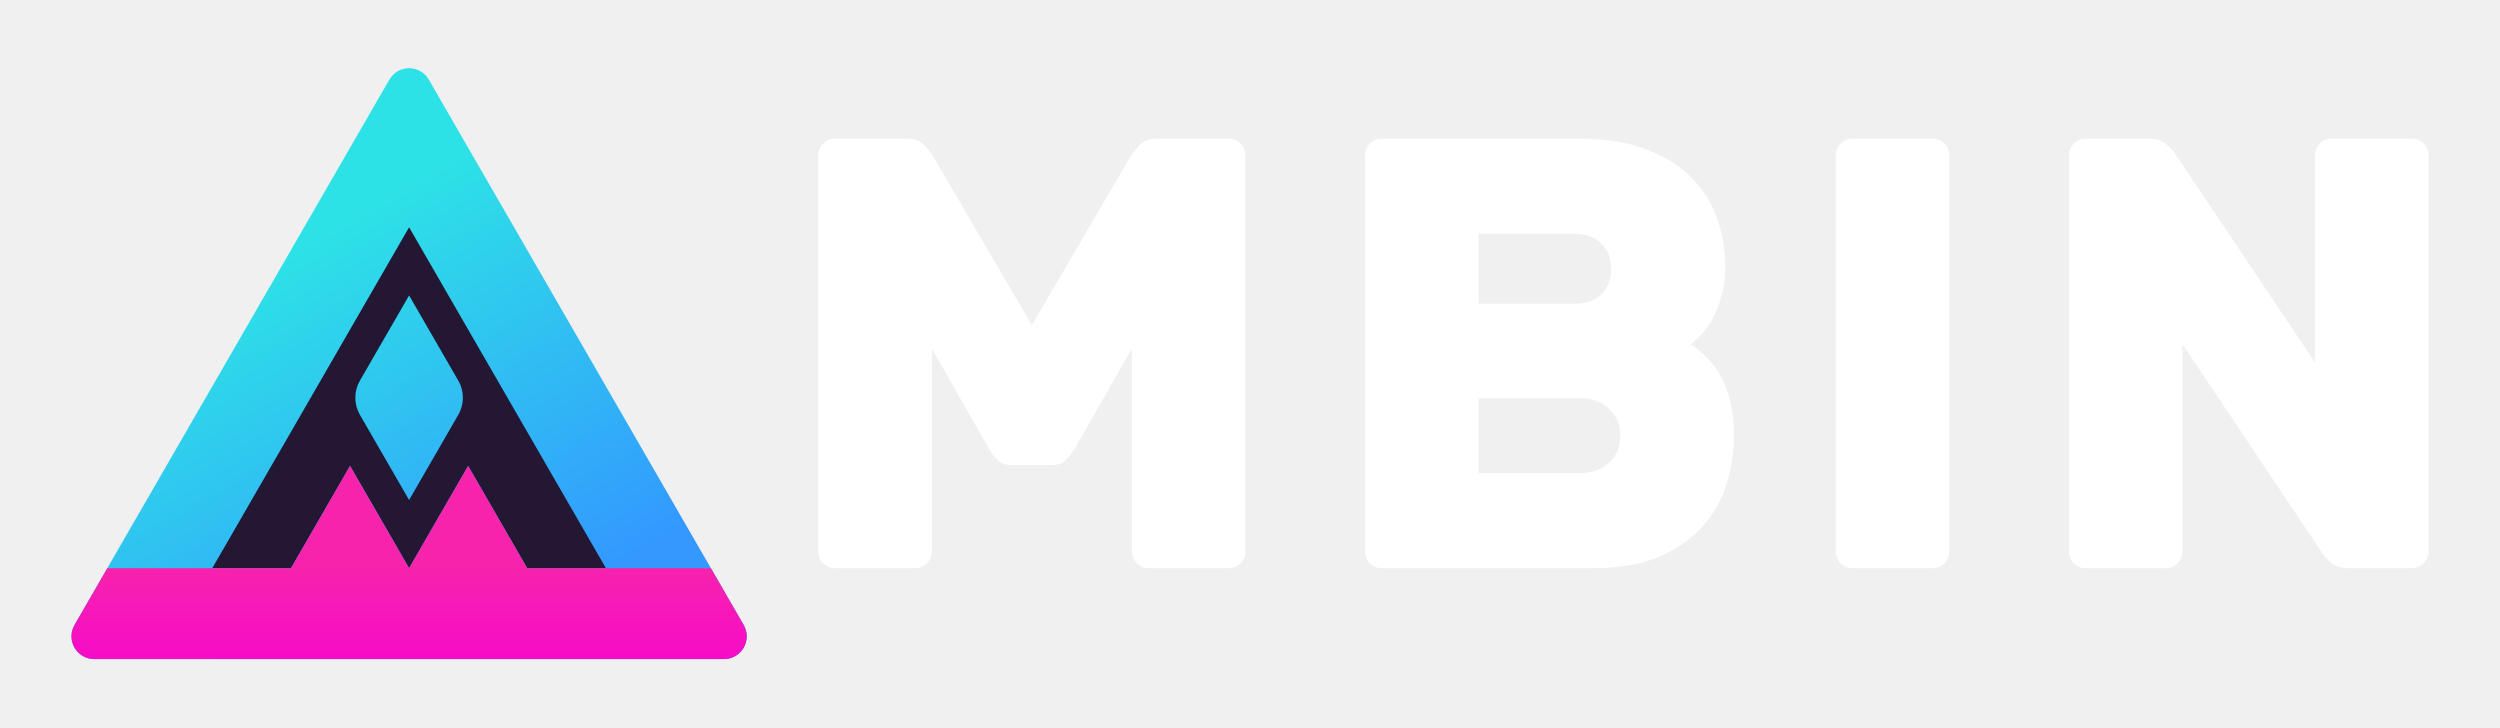
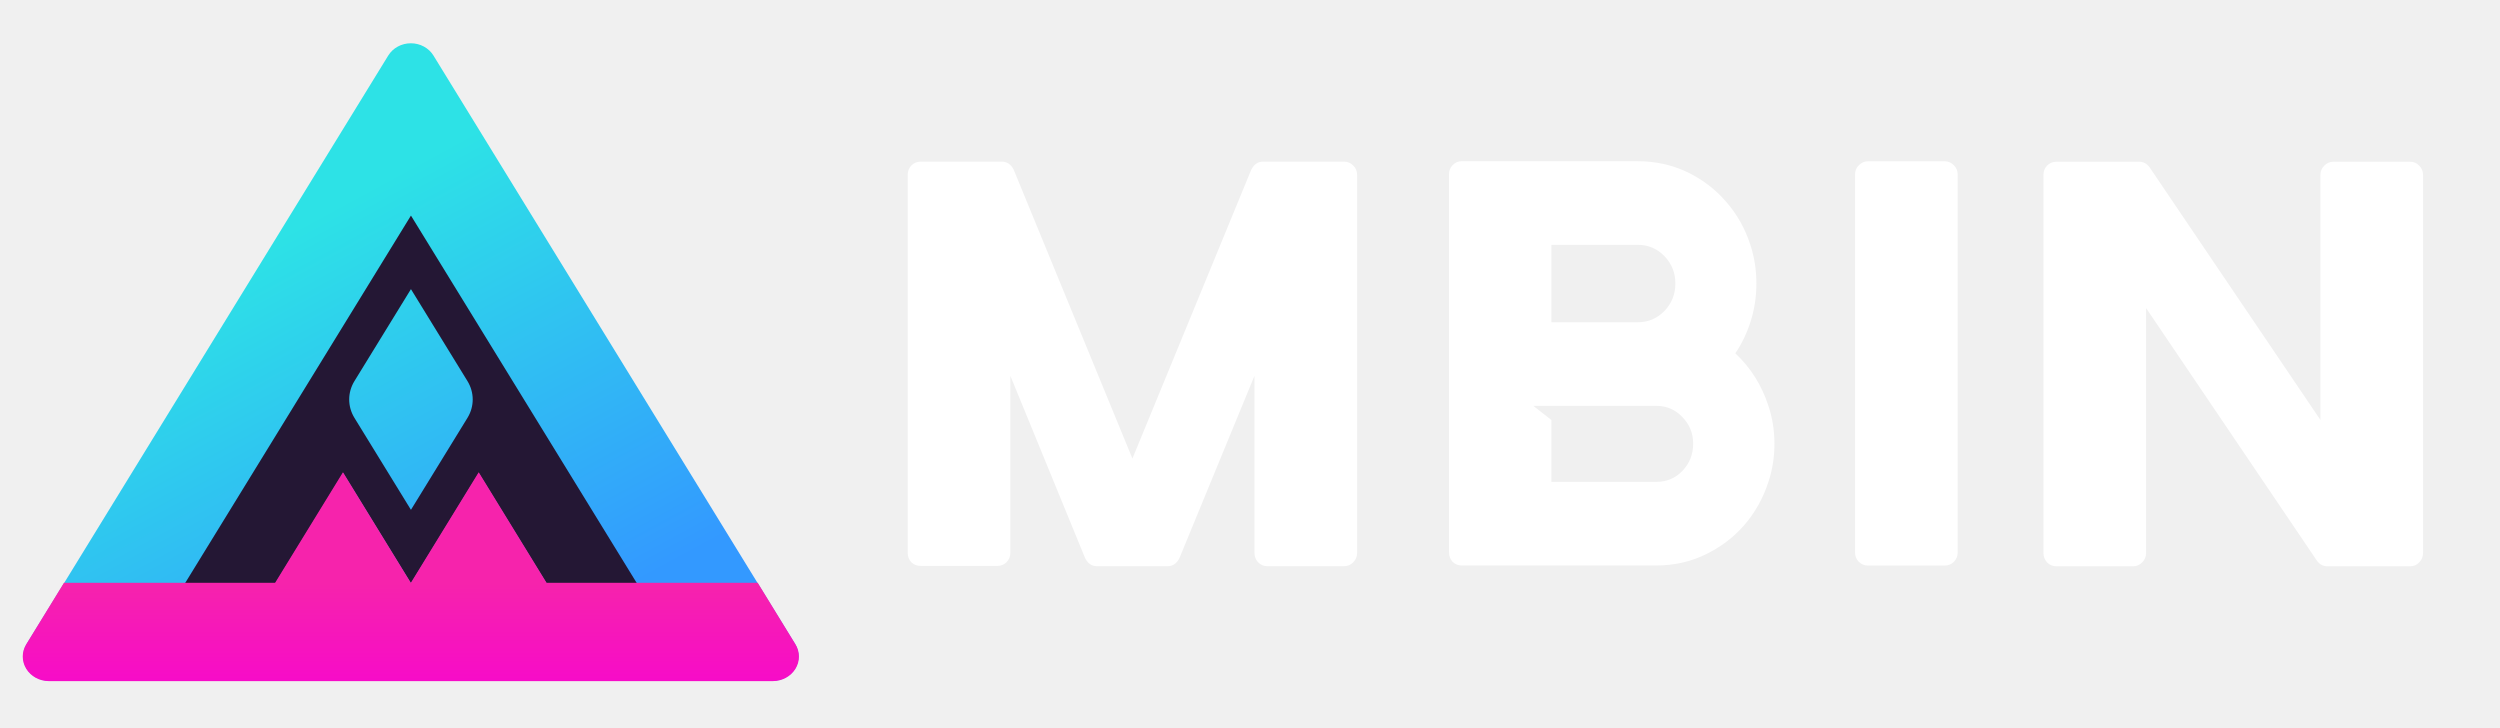
<svg xmlns="http://www.w3.org/2000/svg" xmlns:xlink="http://www.w3.org/1999/xlink" width="1100" height="320" viewBox="0 0 1100 320" version="1.1" id="svg1">
  <defs id="defs1">
+     <rect x="24.411" y="279.424" width="212.463" height="78.89" id="rect1" />
    <linearGradient xlink:href="#linearGradient8" id="linearGradient9" x1="105.889" y1="-7.967" x2="153.521" y2="74.533" gradientUnits="userSpaceOnUse" />
    <linearGradient id="linearGradient8">
      <stop style="stop-color:#2de2e6;stop-opacity:1;" offset="0" id="stop8" />
      <stop style="stop-color:#3399ff;stop-opacity:1;" offset="1" id="stop11" />
    </linearGradient>
    <linearGradient xlink:href="#linearGradient6" id="linearGradient7" x1="97.229" y1="82.033" x2="97.229" y2="107.033" gradientUnits="userSpaceOnUse" />
    <linearGradient id="linearGradient6">
      <stop style="stop-color:#f623ac;stop-opacity:1;" offset="0" id="stop6" />
      <stop style="stop-color:#f706cf;stop-opacity:1;" offset="1" id="stop7" />
    </linearGradient>
  </defs>
-   <rect style="display:none;opacity:1;fill:#28134a;fill-opacity:1;stroke:none;stroke-width:8.041;stroke-linecap:round;stroke-linejoin:round;stroke-dasharray:none;stroke-opacity:1" id="rect35" width="1100" height="320" x="0" y="0" />
-   <g id="g1" transform="translate(31.44,30)">
-     <g id="layer1" style="display:inline;fill:none" transform="matrix(2,0,0,2,-58.66983,15.933)">
-       <path style="display:inline;opacity:1;fill:url(#linearGradient9);fill-opacity:1;stroke:none;stroke-width:1;stroke-linecap:round;stroke-linejoin:round;stroke-dasharray:none;stroke-opacity:1" d="M 92.899,-25.467 23.617,94.533 a 5,5 60 0 0 4.33,7.5 H 166.511 a 5,5 120 0 0 4.33,-7.5 L 101.559,-25.467 a 5,5 180 0 0 -8.66,0 z" id="path5" transform="translate(6.387841,20)" />
-       <path id="path1" style="display:inline;opacity:1;fill:#241734;fill-opacity:1;stroke:none;stroke-width:1;stroke-linecap:round;stroke-linejoin:round;stroke-dasharray:none;stroke-opacity:1" d="M 103.616,27.033 60.315,102.034 H 77.636 L 90.626,79.533 103.616,102.034 116.608,79.533 129.598,102.034 h 17.32 z m 0,15 10.827,18.75 a 7.5,7.5 90 0 1 0,7.501 l -10.827,18.75 -10.825,-18.75 a 7.501,7.501 90 0 1 0,-7.501 z" />
-       <path style="display:inline;opacity:1;fill:url(#linearGradient7);fill-opacity:1;stroke:none;stroke-width:1;stroke-linecap:round;stroke-linejoin:round;stroke-dasharray:none;stroke-opacity:1" d="M 27.947,102.033 H 166.511 a 5,5 120 0 0 4.33,-7.5 l -7.217,-12.5 h -40.415 l -12.99,-22.5 -12.99,22.5 -12.99,-22.5 -12.99,22.5 H 30.834 L 23.617,94.533 a 5,5 60 0 0 4.33,7.5 z" id="path6" transform="translate(6.387841,20)" />
-     </g>
-     <g id="layer3" style="display:inline;fill:none" transform="matrix(2,0,0,2,178.1554,-28.31145)">
-       <text xml:space="preserve" style="font-style:normal;font-variant:normal;font-weight:normal;font-stretch:normal;font-size:135px;line-height:1.25;font-family:Rubik;-inkscape-font-specification:Rubik;letter-spacing:7.429px;display:none;fill:#ffffff;stroke-width:0.464;stroke-linecap:round;stroke-linejoin:round" x="65.781" y="124.156" id="text1">
-         <tspan id="tspan1" style="font-style:normal;font-variant:normal;font-weight:bold;font-stretch:normal;font-size:135px;font-family:Rubik;-inkscape-font-specification:'Rubik Bold';letter-spacing:7.429px;stroke-width:0.464" x="0" y="0">MBIN</tspan>
-       </text>
-       <path style="font-weight:bold;font-size:135px;line-height:1.25;font-family:Rubik;-inkscape-font-specification:'Rubik Bold';letter-spacing:7.429px;fill:#ffffff;stroke-width:0.464;stroke-linecap:round;stroke-linejoin:round" d="m 117.891,101.476 q -2.025,0 -3.24,-1.08 -1.08,-1.215 -1.755,-2.295 l -12.69,-22.275 v 44.685 q 0,1.485 -1.08,2.565 -1.08,1.08 -2.565,1.08 h -17.685 q -1.485,0 -2.565,-1.08 -1.08,-1.08 -1.08,-2.565 V 33.301 q 0,-1.485 1.08,-2.565 1.08,-1.08 2.565,-1.08 h 15.66 q 2.7,0 4.05,1.485 1.35,1.485 1.755,2.16 l 21.87,37.395 21.87,-37.395 q 0.405,-0.675 1.755,-2.16 1.35,-1.485 4.05,-1.485 h 15.66 q 1.485,0 2.565,1.08 1.08,1.08 1.08,2.565 v 87.21 q 0,1.485 -1.08,2.565 -1.08,1.08 -2.565,1.08 h -17.685 q -1.485,0 -2.565,-1.08 -1.08,-1.08 -1.08,-2.565 V 75.826 l -12.69,22.275 q -0.675,1.08 -1.89,2.295 -1.08,1.08 -3.105,1.08 z m 81.274,22.68 q -1.485,0 -2.565,-1.08 -1.08,-1.08 -1.08,-2.565 V 33.301 q 0,-1.485 1.08,-2.565 1.08,-1.08 2.565,-1.08 h 43.47 q 9.045,0 15.255,2.565 6.21,2.43 9.855,6.48 3.78,3.915 5.4,9.045 1.62,4.995 1.62,9.99 0,3.915 -0.945,6.885 -0.81,2.835 -2.025,4.995 -1.215,2.025 -2.565,3.375 -1.215,1.215 -2.025,1.89 5.265,3.645 7.29,8.505 2.16,4.725 2.16,11.475 0,5.535 -1.62,10.8 -1.62,5.265 -5.4,9.45 -3.645,4.05 -9.585,6.615 -5.94,2.43 -14.58,2.43 z m 50.49,-65.88 q 0,-3.51 -2.16,-5.535 -2.025,-2.16 -6.075,-2.16 h -20.925 v 15.39 h 20.925 q 4.05,0 6.075,-2.025 2.16,-2.16 2.16,-5.67 z m -29.16,44.955 h 22.275 q 4.05,0 6.48,-2.295 2.43,-2.43 2.43,-5.94 0,-3.51 -2.43,-5.805 -2.43,-2.43 -6.48,-2.43 h -22.275 z m 82.219,20.925 q -1.485,0 -2.565,-1.08 -1.08,-1.08 -1.08,-2.565 V 33.301 q 0,-1.485 1.08,-2.565 1.08,-1.08 2.565,-1.08 h 17.685 q 1.485,0 2.565,1.08 1.08,1.08 1.08,2.565 v 87.21 q 0,1.485 -1.08,2.565 -1.08,1.08 -2.565,1.08 z m 109.084,0 q -2.295,0 -3.78,-1.215 -1.35,-1.215 -1.755,-1.89 l -30.915,-46.17 v 45.63 q 0,1.485 -1.08,2.565 -1.08,1.08 -2.565,1.08 h -17.685 q -1.485,0 -2.565,-1.08 -1.08,-1.08 -1.08,-2.565 V 33.301 q 0,-1.485 1.08,-2.565 1.08,-1.08 2.565,-1.08 h 14.04 q 2.295,0 3.645,1.215 1.485,1.215 1.89,1.89 l 30.915,46.17 v -45.63 q 0,-1.485 1.08,-2.565 1.08,-1.08 2.565,-1.08 h 17.685 q 1.485,0 2.565,1.08 1.08,1.08 1.08,2.565 v 87.21 q 0,1.485 -1.08,2.565 -1.08,1.08 -2.565,1.08 z" id="text2" aria-label="MBIN">
-         </path>
-     </g>
+   <rect style="display:none;opacity:1;fill:#29144a;fill-opacity:1;stroke:none;stroke-width:4.398;stroke-linecap:round;stroke-linejoin:round;stroke-dasharray:none;stroke-opacity:1" id="rect35" width="323.658" height="325.412" x="0" y="-2.706" />
+   <g id="layer1" style="display:inline;fill:none" transform="matrix(2.296735,0,0,2.157866,-55.96988,36.35783)">
+     <path style="display:inline;opacity:1;fill:url(#linearGradient9);fill-opacity:1;stroke:none;stroke-width:1;stroke-linecap:round;stroke-linejoin:round;stroke-dasharray:none;stroke-opacity:1" d="M 92.899,-25.467 23.617,94.533 a 5,5 60 0 0 4.33,7.5 H 166.511 a 5,5 120 0 0 4.33,-7.5 L 101.559,-25.467 a 5,5 180 0 0 -8.66,0 z" id="path5" transform="translate(5.850131,19.94259)" />
+     <path id="path1" style="display:inline;opacity:1;fill:#241734;fill-opacity:1;stroke:none;stroke-width:1;stroke-linecap:round;stroke-linejoin:round;stroke-dasharray:none;stroke-opacity:1" d="M 103.616,27.033 60.315,102.034 H 77.636 L 90.626,79.533 103.616,102.034 116.608,79.533 129.598,102.034 h 17.32 z m 0,15 10.827,18.75 a 7.5,7.5 90 0 1 0,7.501 l -10.827,18.75 -10.825,-18.75 a 7.501,7.501 90 0 1 0,-7.501 z" transform="translate(-0.5188027,0.07359983)" />
+     <path style="display:inline;opacity:1;fill:url(#linearGradient7);fill-opacity:1;stroke:none;stroke-width:1;stroke-linecap:round;stroke-linejoin:round;stroke-dasharray:none;stroke-opacity:1" d="M 27.947,102.033 H 166.511 a 5,5 120 0 0 4.33,-7.5 l -7.217,-12.5 h -40.415 l -12.99,-22.5 -12.99,22.5 -12.99,-22.5 -12.99,22.5 H 30.834 L 23.617,94.533 a 5,5 60 0 0 4.33,7.5 z" id="path6" transform="matrix(1.000914,0,0,1.002094,5.759072,19.78729)" />
  </g>
+   <path style="font-size:40px;line-height:1.25;font-family:SEGEK;-inkscape-font-specification:'SEGEK, Normal';white-space:pre;fill:#ffffff;stroke-width:6.264" d="m 1020.988,77.01 v 0 q 0,-2.486 1.686,-4.102 1.686,-1.74 3.974,-1.74 h 33.839 q 2.409,0 3.974,1.74 1.686,1.616 1.686,4.102 V 243.323 q 0,2.362 -1.686,4.102 -1.565,1.74 -3.974,1.74 h -36.489 q -2.77,0 -4.576,-2.486 L 944.277,135.555 v 107.768 q 0,2.362 -1.686,4.102 -1.686,1.74 -3.974,1.74 h -33.839 q -2.409,0 -4.094,-1.74 -1.566,-1.74 -1.566,-4.102 V 77.01 q 0,-2.486 1.566,-4.102 1.686,-1.74 4.094,-1.74 h 36.489 q 2.77,0 4.576,2.486 l 75.145,111.124 z" id="path4" />
+   <path style="font-size:40px;line-height:1.25;font-family:SEGEK;-inkscape-font-specification:'SEGEK, Normal';white-space:pre;fill:#ffffff;stroke-width:6.264" d="m 816.216,243.124 v 0 q 0,2.362 1.686,4.102 1.686,1.616 3.974,1.616 h 33.839 q 2.288,0 3.974,-1.616 1.686,-1.74 1.686,-4.102 V 76.811 q 0,-2.486 -1.686,-4.102 -1.686,-1.74 -3.974,-1.74 h -33.839 q -2.288,0 -3.974,1.74 -1.686,1.616 -1.686,4.102 z" id="path3" />
+   <path style="font-size:40px;line-height:1.25;font-family:SEGEK;-inkscape-font-specification:'SEGEK, Normal';white-space:pre;fill:#ffffff;stroke-width:6.264" d="m 778.107,178.581 v 0 q 2.649,7.955 2.649,16.656 0,8.825 -2.649,16.78 -3.492,10.814 -10.718,19.142 -7.226,8.204 -17.221,12.927 -9.875,4.723 -21.315,4.723 h -85.743 q -2.288,0 -3.974,-1.616 -1.566,-1.74 -1.566,-4.102 V 76.655 q 0,-2.362 1.566,-3.978 1.686,-1.74 3.974,-1.74 h 77.554 q 11.561,0 21.556,4.723 9.995,4.723 17.221,13.051 7.226,8.204 10.718,19.018 2.649,8.079 2.649,17.029 0,8.95 -2.649,17.029 -2.409,7.458 -6.623,13.673 10.116,9.447 14.571,23.12 z m -95.497,-70.851 v 0 34.058 h 38.054 q 6.864,0 11.681,-4.972 4.817,-4.972 4.817,-12.057 0,-7.085 -4.817,-12.057 -4.817,-4.972 -11.681,-4.972 z m 46.243,104.288 v 0 q 6.744,0 11.44,-4.848 4.697,-4.972 4.697,-11.933 0,-6.837 -4.697,-11.684 -4.697,-4.972 -11.44,-4.972 h -54.191 l 7.948,6.215 v 27.222 z" id="path2" />
+   <path style="font-size:40px;line-height:1.25;font-family:SEGEK;-inkscape-font-specification:'SEGEK, Normal';white-space:pre;fill:#ffffff;stroke-width:6.264" d="m 550.526,74.731 v 0 q 1.806,-3.605 5.178,-3.605 h 35.766 q 2.288,0 3.974,1.74 1.686,1.616 1.686,4.102 v 166.313 q 0,2.362 -1.686,4.102 -1.686,1.74 -3.974,1.74 h -33.839 q -2.409,0 -4.094,-1.74 -1.566,-1.74 -1.566,-4.102 v -77.936 l -32.996,80.174 q -1.806,3.605 -5.178,3.605 h -31.19 q -3.372,0 -5.178,-3.605 l -32.876,-80.174 v 0 77.936 q 0,2.362 -1.686,4.102 -1.686,1.616 -3.974,1.616 h -33.839 q -2.409,0 -4.094,-1.616 -1.566,-1.74 -1.566,-4.102 V 76.968 q 0,-2.486 1.566,-4.102 1.686,-1.74 4.094,-1.74 h 35.766 q 3.372,0 5.178,3.48 l 52.264,127.159 z" id="text1" />
</svg>
